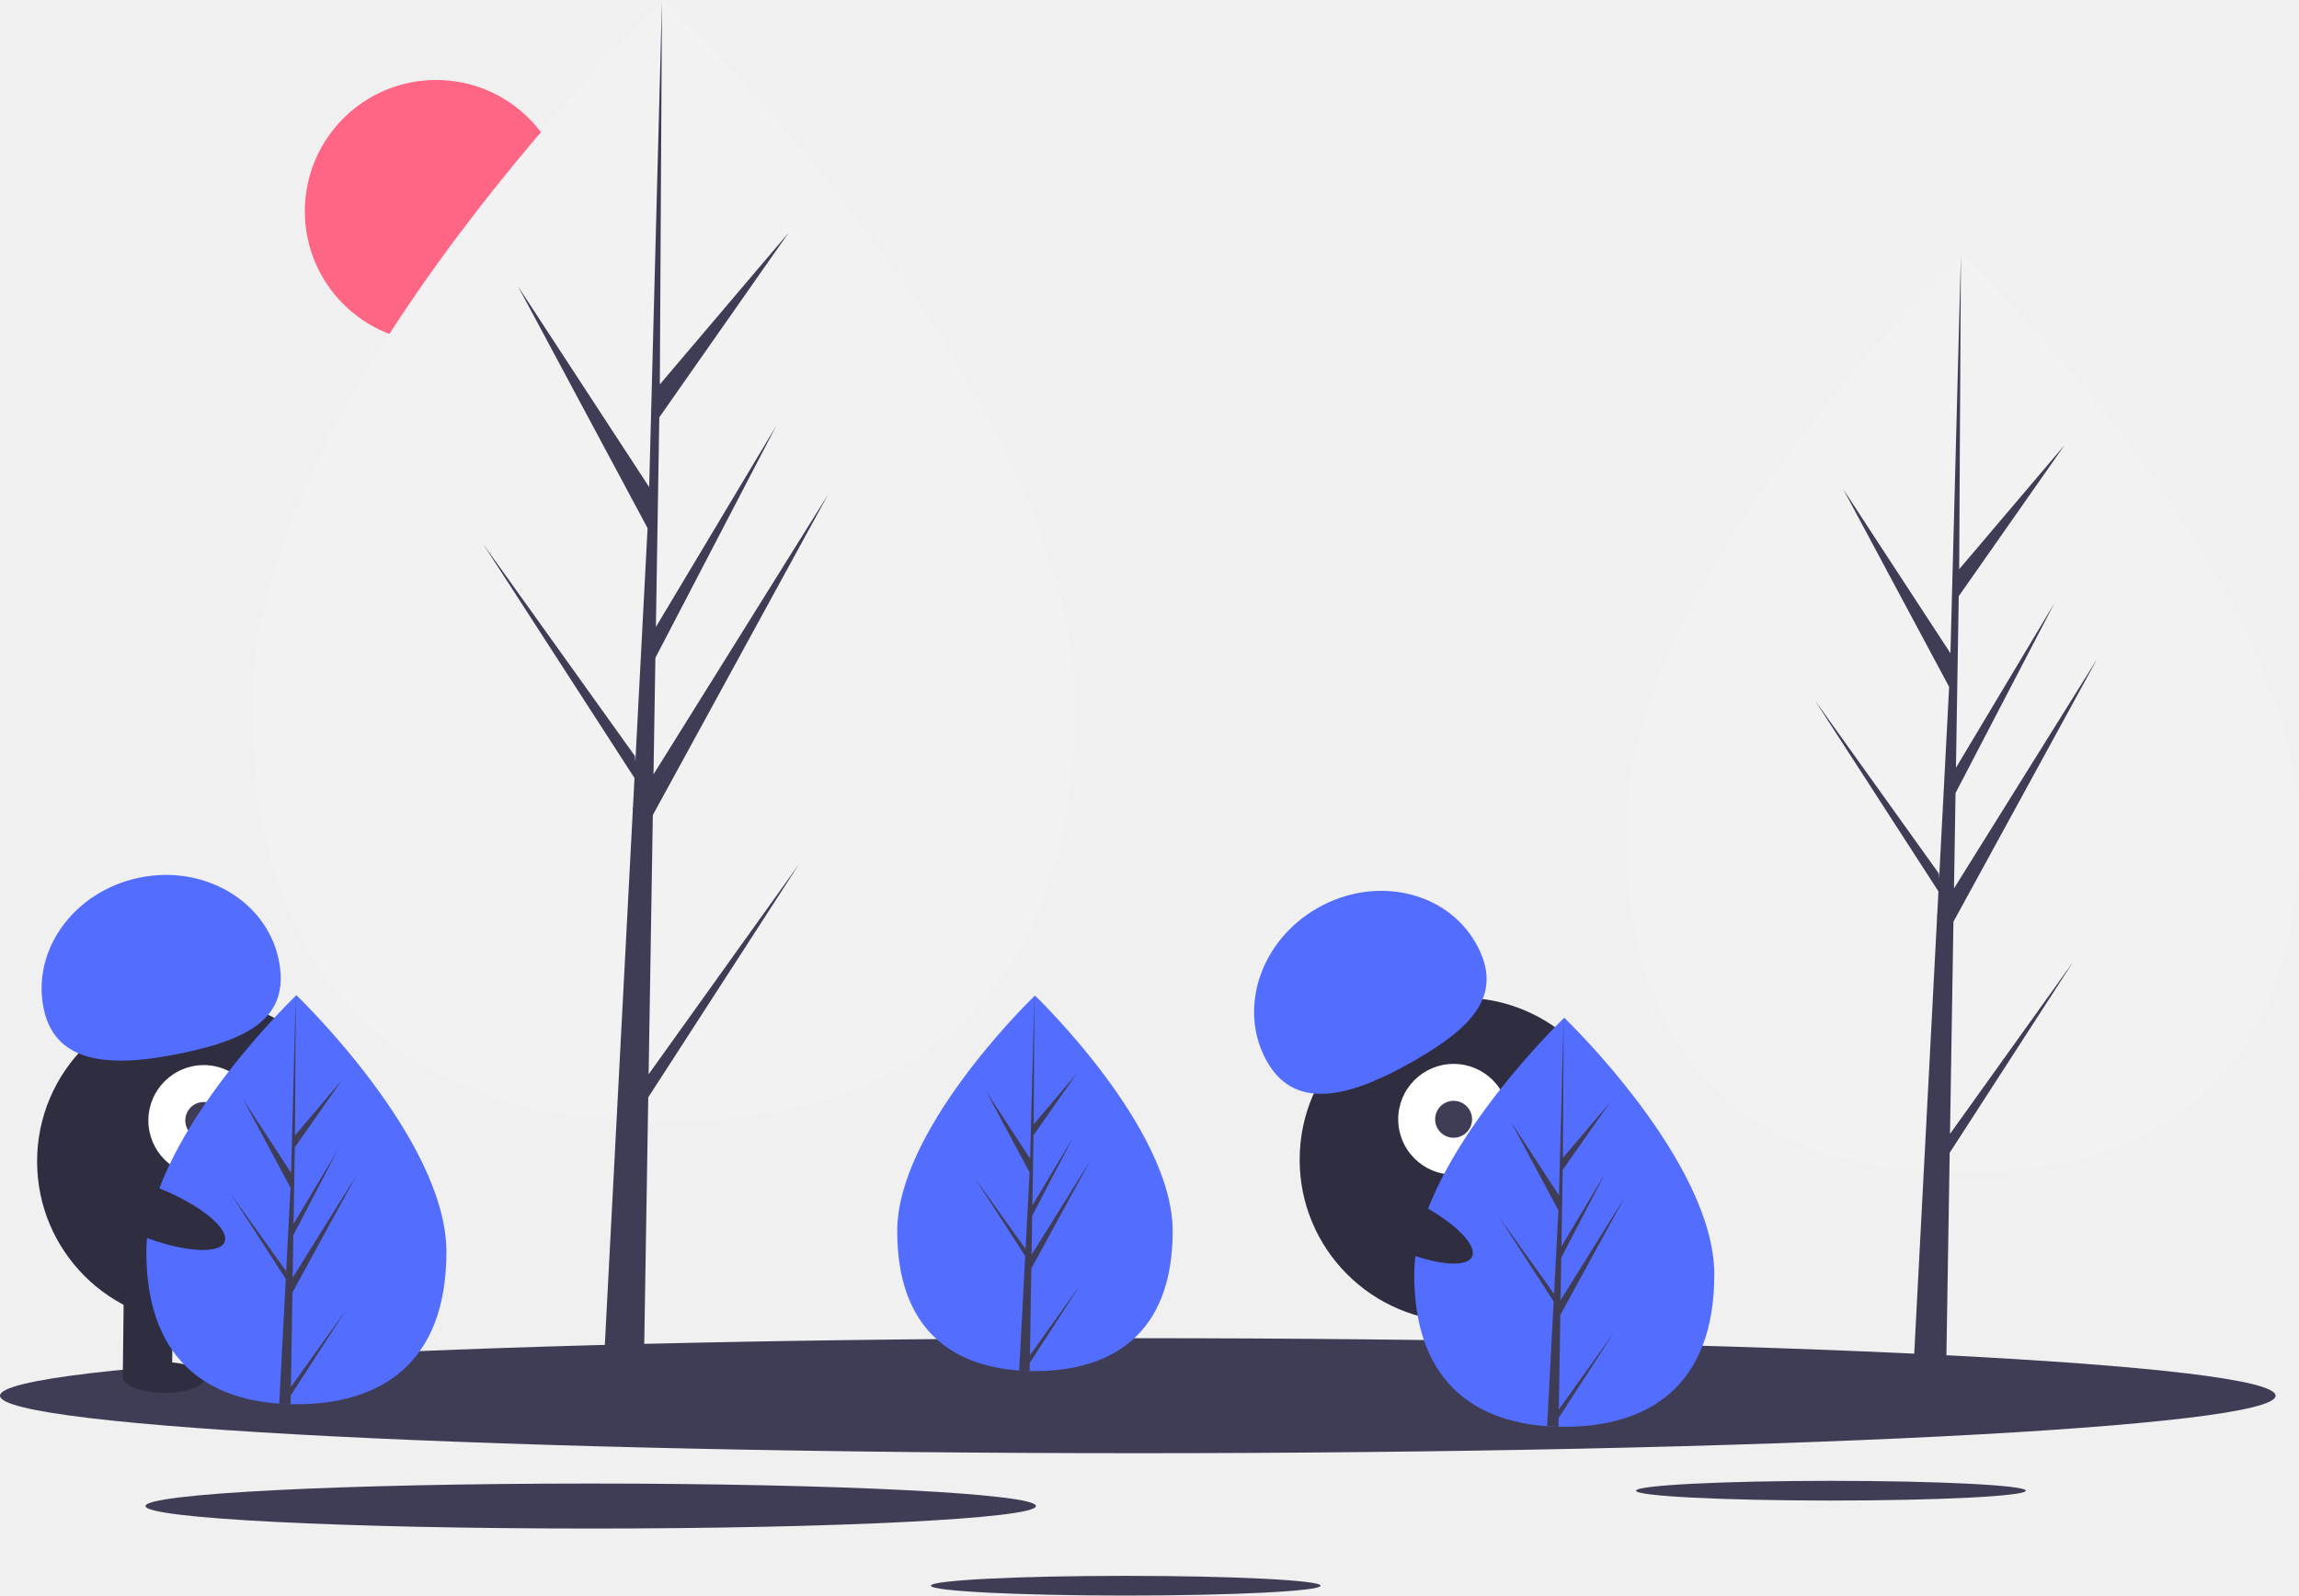
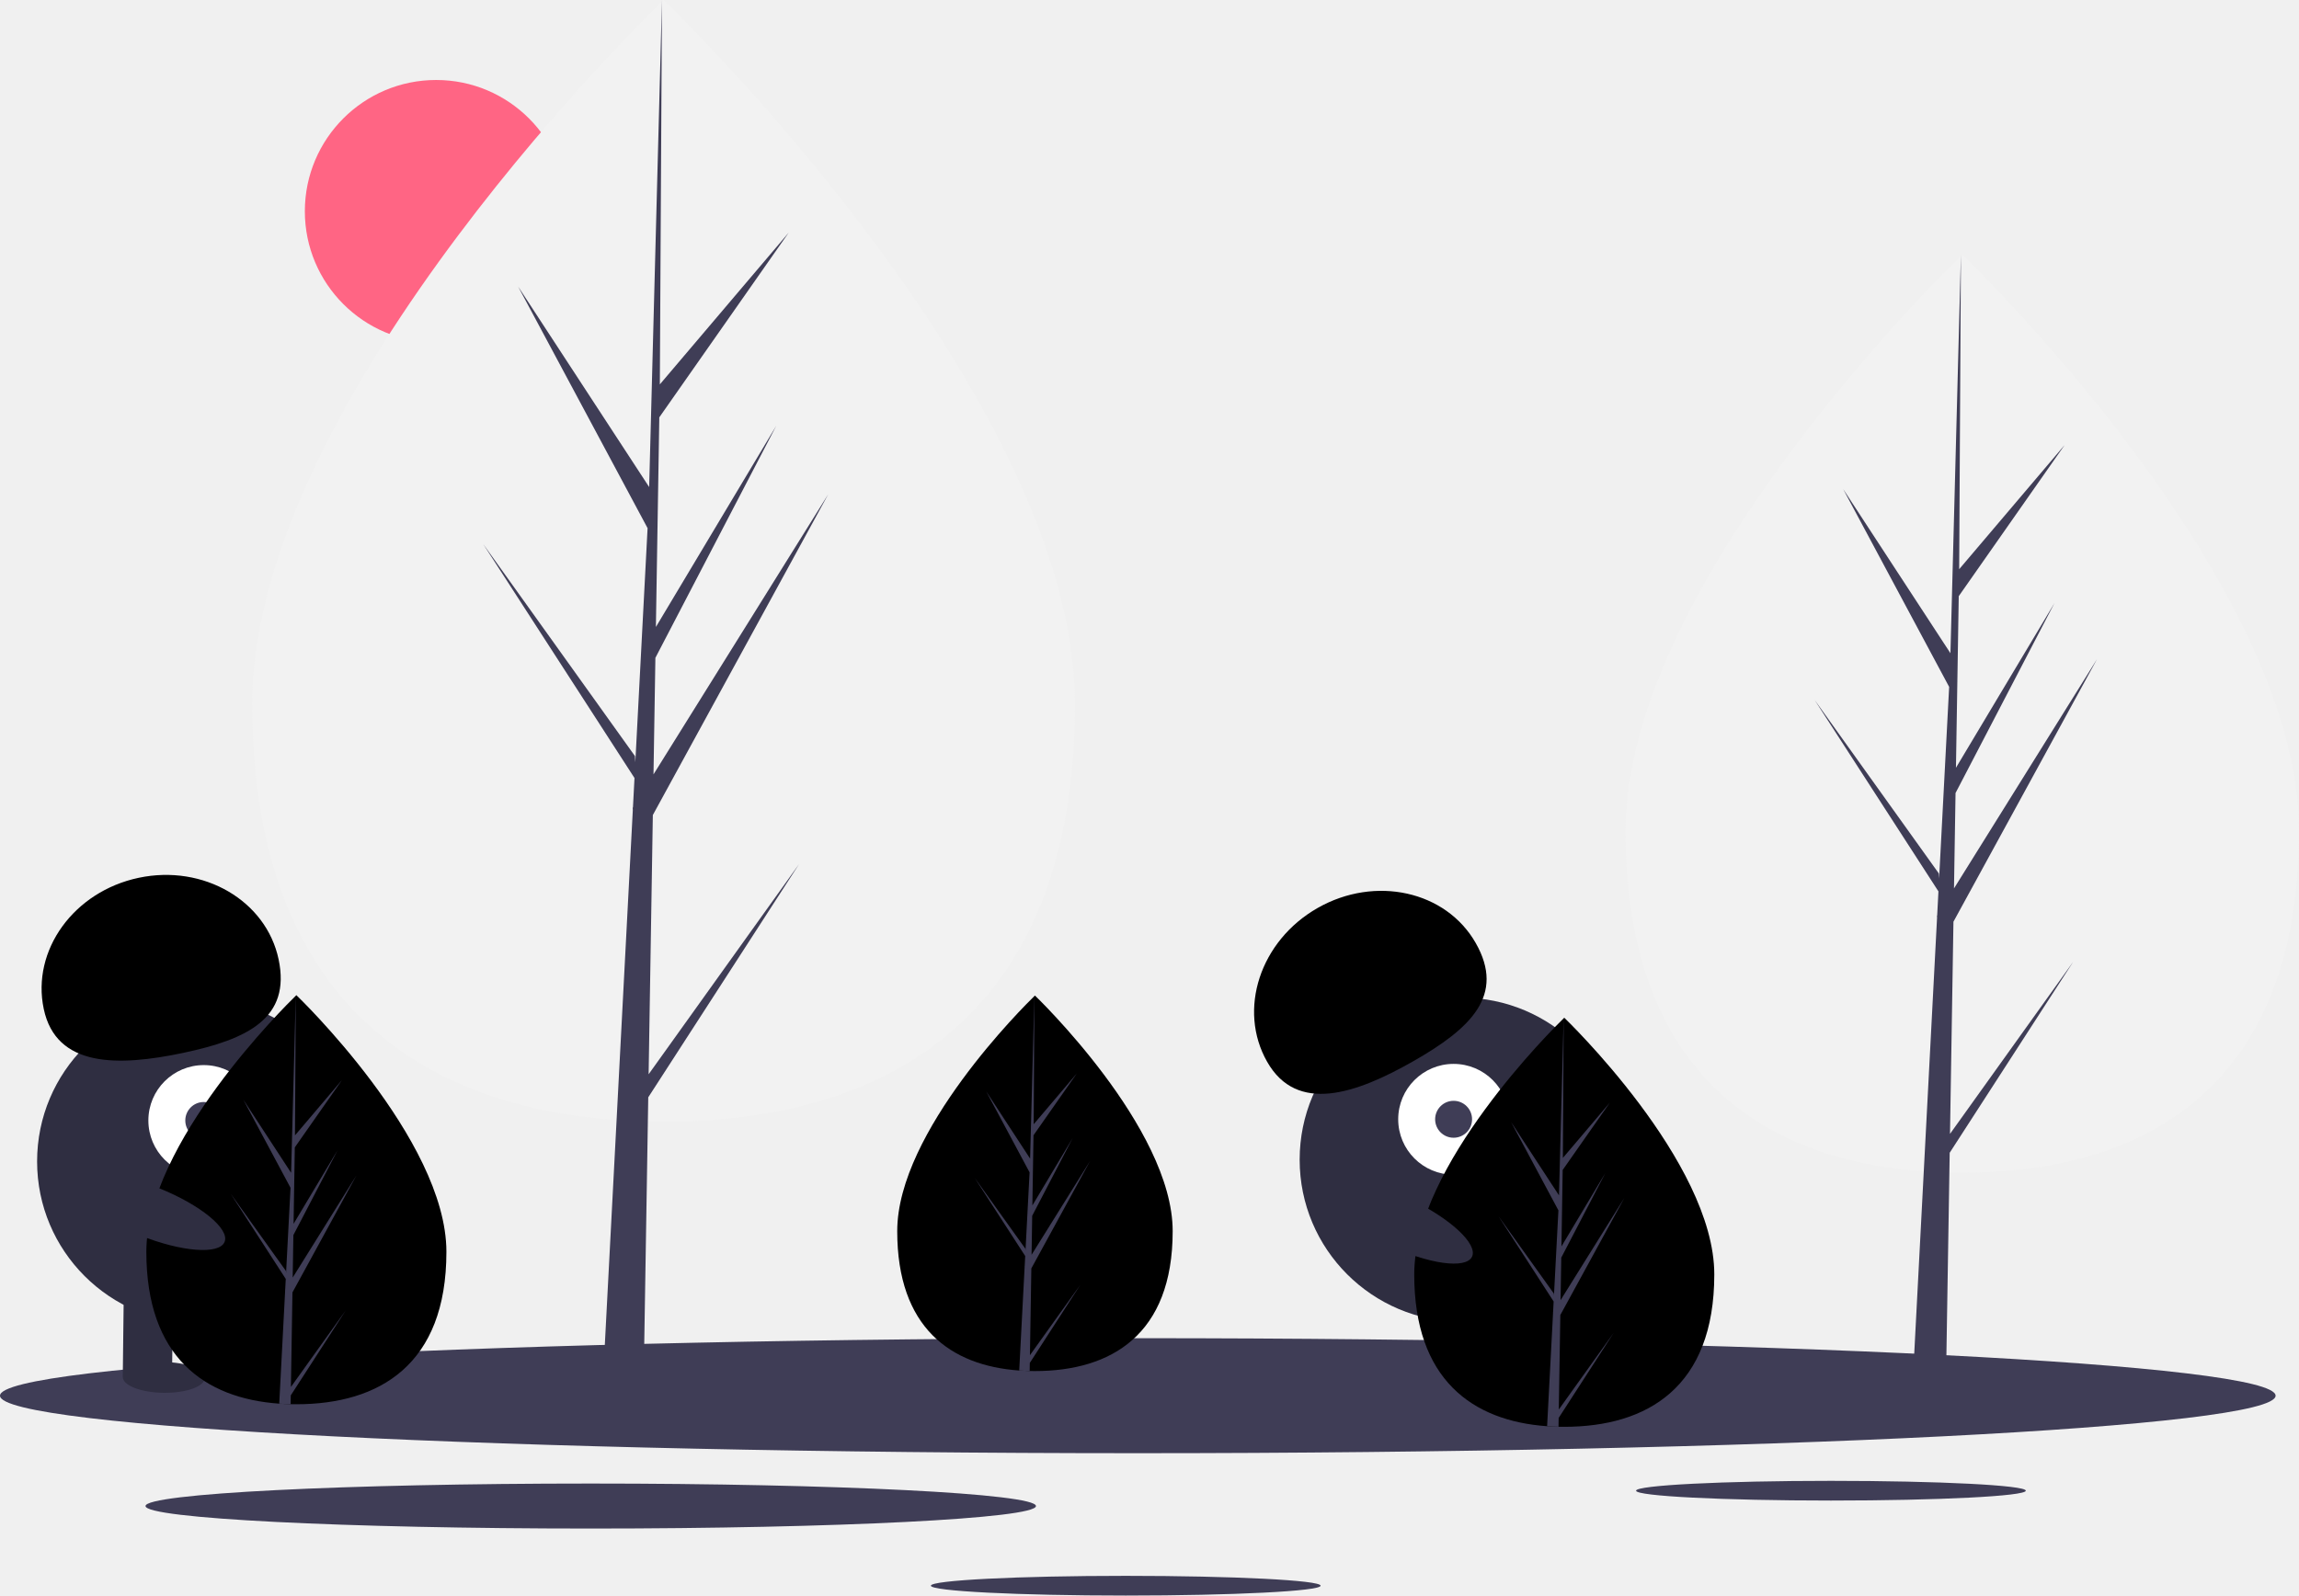
<svg xmlns="http://www.w3.org/2000/svg" id="a706cf1c-1654-439b-8fcf-310eb7aa0e00" data-name="Layer 1" width="1120.592" height="777.916" viewBox="0 0 1120.592 777.916">
  <circle cx="212.592" cy="103" r="64" fill="#ff6584" />
  <path d="M563.68,404.164c0,151.011-89.774,203.739-200.516,203.739S162.649,555.175,162.649,404.164,363.165,61.042,363.165,61.042,563.68,253.152,563.68,404.164Z" transform="translate(-39.70387 -61.04208)" fill="#f2f2f2" />
  <polygon points="316.156 523.761 318.21 397.378 403.674 241.024 318.532 377.552 319.455 320.725 378.357 207.605 319.699 305.687 319.699 305.687 321.359 203.481 384.433 113.423 321.621 187.409 322.658 0 316.138 248.096 316.674 237.861 252.547 139.704 315.646 257.508 309.671 371.654 309.493 368.625 235.565 265.329 309.269 379.328 308.522 393.603 308.388 393.818 308.449 394.99 293.29 684.589 313.544 684.589 315.974 535.005 389.496 421.285 316.156 523.761" fill="#3f3d56" />
  <path d="M1160.296,466.014c0,123.61-73.484,166.77-164.132,166.77s-164.132-43.16-164.132-166.77S996.165,185.152,996.165,185.152,1160.296,342.404,1160.296,466.014Z" transform="translate(-39.70387 -61.04208)" fill="#f2f2f2" />
  <polygon points="950.482 552.833 952.162 449.383 1022.119 321.4 952.426 433.154 953.182 386.639 1001.396 294.044 953.382 374.329 953.382 374.329 954.741 290.669 1006.369 216.952 954.954 277.514 955.804 124.11 950.467 327.188 950.906 318.811 898.414 238.464 950.064 334.893 945.173 428.327 945.027 425.847 884.514 341.294 944.844 434.608 944.232 446.293 944.123 446.469 944.173 447.428 931.764 684.478 948.343 684.478 950.332 562.037 1010.514 468.952 950.482 552.833" fill="#3f3d56" />
  <ellipse cx="554.592" cy="680.479" rx="554.592" ry="28.034" fill="#3f3d56" />
  <ellipse cx="892.445" cy="726.797" rx="94.989" ry="4.802" fill="#3f3d56" />
  <ellipse cx="548.72" cy="773.114" rx="94.989" ry="4.802" fill="#3f3d56" />
  <ellipse cx="287.944" cy="734.279" rx="217.014" ry="10.97" fill="#3f3d56" />
  <circle cx="97.084" cy="566.27" r="79" fill="#2f2e41" />
  <rect x="99.805" y="689.023" width="24" height="43" transform="translate(-31.32451 -62.31008) rotate(0.67509)" fill="#2f2e41" />
  <rect x="147.802" y="689.589" width="24" height="43" transform="translate(-31.31452 -62.87555) rotate(0.67509)" fill="#2f2e41" />
  <ellipse cx="119.546" cy="732.616" rx="7.5" ry="20" transform="translate(-654.1319 782.4795) rotate(-89.32491)" fill="#2f2e41" />
  <ellipse cx="167.554" cy="732.182" rx="7.5" ry="20" transform="translate(-606.2547 830.0553) rotate(-89.32491)" fill="#2f2e41" />
  <circle cx="99.319" cy="546.295" r="27" fill="#fff" />
  <circle cx="99.319" cy="546.295" r="9" fill="#3f3d56" />
-   <path d="M61.026,552.946c-6.042-28.641,14.688-57.265,46.3-63.934s62.138,11.143,68.18,39.784-14.978,38.93-46.591,45.599S67.068,581.587,61.026,552.946Z" transform="translate(-39.70387 -61.04208)" fill="#536dfe" />
-   <path d="M257.296,671.384c0,55.076-32.74,74.306-73.13,74.306q-1.404,0-2.803-.031c-1.871-.04-3.725-.129-5.556-.254-36.451-2.58-64.771-22.799-64.771-74.021,0-53.008,67.739-119.896,72.827-124.846l.009-.009c.196-.192.294-.285.294-.285S257.296,616.308,257.296,671.384Z" transform="translate(-39.70387 -61.04208)" fill="#536dfe" />
+   <path d="M61.026,552.946c-6.042-28.641,14.688-57.265,46.3-63.934s62.138,11.143,68.18,39.784-14.978,38.93-46.591,45.599S67.068,581.587,61.026,552.946Z" transform="translate(-39.70387 -61.04208)" fill="#000000" />
+   <path d="M257.296,671.384c0,55.076-32.74,74.306-73.13,74.306q-1.404,0-2.803-.031c-1.871-.04-3.725-.129-5.556-.254-36.451-2.58-64.771-22.799-64.771-74.021,0-53.008,67.739-119.896,72.827-124.846l.009-.009c.196-.192.294-.285.294-.285S257.296,616.308,257.296,671.384Z" transform="translate(-39.70387 -61.04208)" fill="#000000" />
  <path d="M181.502,737.265l26.747-37.374-26.814,41.477-.071,4.291c-1.871-.04-3.725-.129-5.556-.254l2.883-55.103-.022-.428.049-.08.272-5.204-26.881-41.58,26.965,37.677.062,1.105,2.179-41.633-23.013-42.966,23.294,35.658,2.268-86.314.009-.294v.285l-.379,68.064,22.911-26.983-23.004,32.847-.606,37.276L204.185,621.958l-21.48,41.259-.339,20.723,31.056-49.791-31.171,57.023Z" transform="translate(-39.70387 -61.04208)" fill="#3f3d56" />
  <circle cx="712.485" cy="565.415" r="79" fill="#2f2e41" />
  <rect x="741.777" y="691.824" width="24" height="43" transform="translate(-215.9946 191.864) rotate(-17.08345)" fill="#2f2e41" />
  <rect x="787.659" y="677.723" width="24" height="43" transform="matrix(0.95588, -0.29376, 0.29376, 0.95588, -209.8279, 204.7204)" fill="#2f2e41" />
  <ellipse cx="767.887" cy="732.003" rx="20" ry="7.5" transform="translate(-220.8593 196.8331) rotate(-17.08345)" fill="#2f2e41" />
  <ellipse cx="813.475" cy="716.946" rx="20" ry="7.5" transform="translate(-214.4248 209.561) rotate(-17.08345)" fill="#2f2e41" />
  <circle cx="708.522" cy="545.71" r="27" fill="#fff" />
  <circle cx="708.522" cy="545.71" r="9" fill="#3f3d56" />
-   <path d="M657.355,578.743c-14.49-25.433-3.478-59.016,24.594-75.009s62.576-8.341,77.065,17.093-2.391,41.644-30.463,57.637S671.845,604.176,657.355,578.743Z" transform="translate(-39.70387 -61.04208)" fill="#536dfe" />
-   <path d="M611.296,661.299c0,50.557-30.054,68.21-67.13,68.21q-1.288,0-2.573-.029c-1.718-.037-3.419-.119-5.1-.233-33.461-2.368-59.457-20.929-59.457-67.948,0-48.659,62.181-110.059,66.852-114.603l.008-.008c.18-.176.27-.262.27-.262S611.296,610.742,611.296,661.299Z" transform="translate(-39.70387 -61.04208)" fill="#536dfe" />
+   <path d="M657.355,578.743c-14.49-25.433-3.478-59.016,24.594-75.009s62.576-8.341,77.065,17.093-2.391,41.644-30.463,57.637S671.845,604.176,657.355,578.743Z" transform="translate(-39.70387 -61.04208)" fill="#000000" />
+   <path d="M611.296,661.299c0,50.557-30.054,68.21-67.13,68.21q-1.288,0-2.573-.029c-1.718-.037-3.419-.119-5.1-.233-33.461-2.368-59.457-20.929-59.457-67.948,0-48.659,62.181-110.059,66.852-114.603l.008-.008c.18-.176.27-.262.27-.262S611.296,610.742,611.296,661.299Z" transform="translate(-39.70387 -61.04208)" fill="#000000" />
  <path d="M541.72,721.774l24.553-34.307-24.614,38.074-.065,3.939c-1.718-.037-3.419-.119-5.1-.233l2.646-50.582-.02-.393.045-.074.249-4.777-24.675-38.168,24.753,34.585.057,1.014,2-38.217-21.125-39.44L541.806,625.928l2.082-79.232.008-.27v.262l-.348,62.48,21.031-24.769-21.117,30.152-.556,34.217,19.636-32.839-19.718,37.874-.311,19.023,28.508-45.706-28.614,52.344Z" transform="translate(-39.70387 -61.04208)" fill="#3f3d56" />
-   <path d="M875.296,682.384c0,55.076-32.74,74.306-73.13,74.306q-1.403,0-2.803-.031c-1.871-.04-3.725-.129-5.556-.254-36.451-2.58-64.771-22.799-64.771-74.021,0-53.008,67.739-119.896,72.827-124.846l.009-.009c.196-.192.294-.285.294-.285S875.296,627.308,875.296,682.384Z" transform="translate(-39.70387 -61.04208)" fill="#536dfe" />
+   <path d="M875.296,682.384c0,55.076-32.74,74.306-73.13,74.306q-1.403,0-2.803-.031c-1.871-.04-3.725-.129-5.556-.254-36.451-2.58-64.771-22.799-64.771-74.021,0-53.008,67.739-119.896,72.827-124.846l.009-.009c.196-.192.294-.285.294-.285S875.296,627.308,875.296,682.384Z" transform="translate(-39.70387 -61.04208)" fill="#000000" />
  <path d="M799.502,748.265l26.747-37.374-26.814,41.477-.071,4.291c-1.871-.04-3.725-.129-5.556-.254l2.883-55.103-.022-.428.049-.08.272-5.204L770.108,654.011l26.965,37.677.062,1.105,2.179-41.633-23.013-42.966,23.294,35.658,2.268-86.314.009-.294v.285l-.379,68.064,22.911-26.983-23.004,32.847-.606,37.276L822.185,632.958l-21.48,41.259-.339,20.723,31.056-49.791-31.171,57.023Z" transform="translate(-39.70387 -61.04208)" fill="#3f3d56" />
  <ellipse cx="721.517" cy="656.822" rx="12.4" ry="39.5" transform="translate(-220.8352 966.2232) rotate(-64.62574)" fill="#2f2e41" />
  <ellipse cx="112.517" cy="651.822" rx="12.4" ry="39.5" transform="translate(-574.0794 452.7137) rotate(-68.15829)" fill="#2f2e41" />
</svg>
